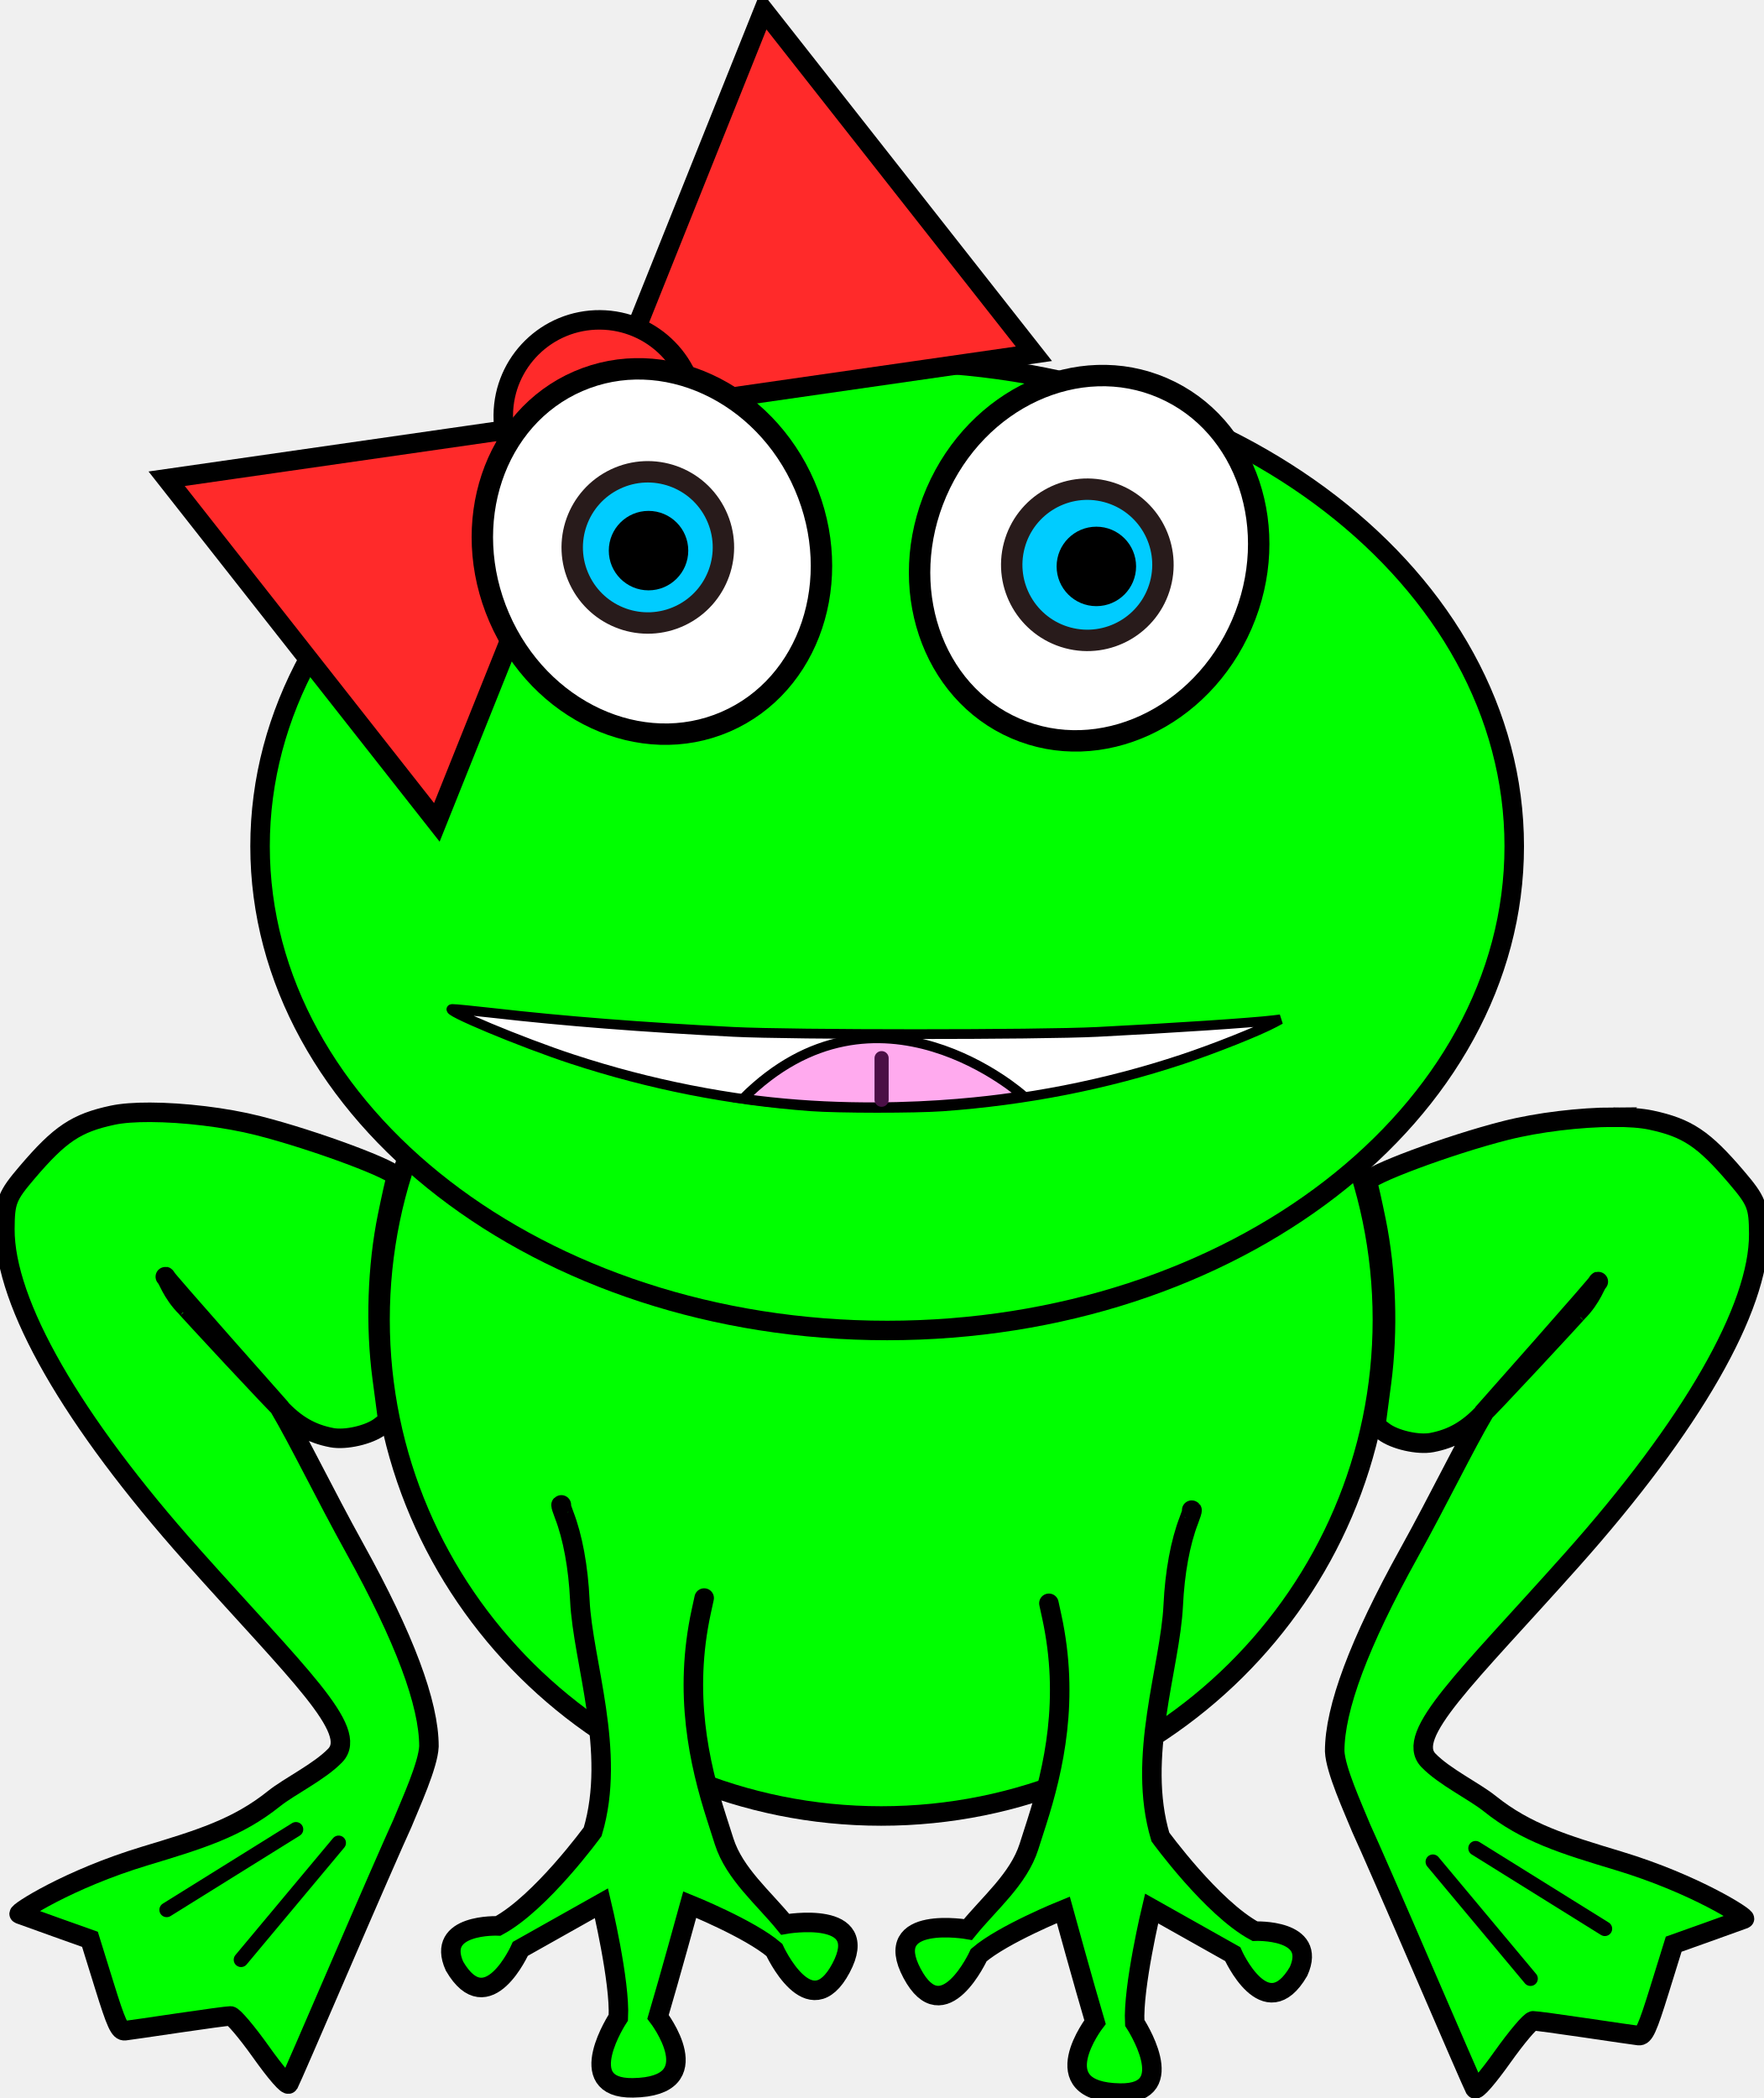
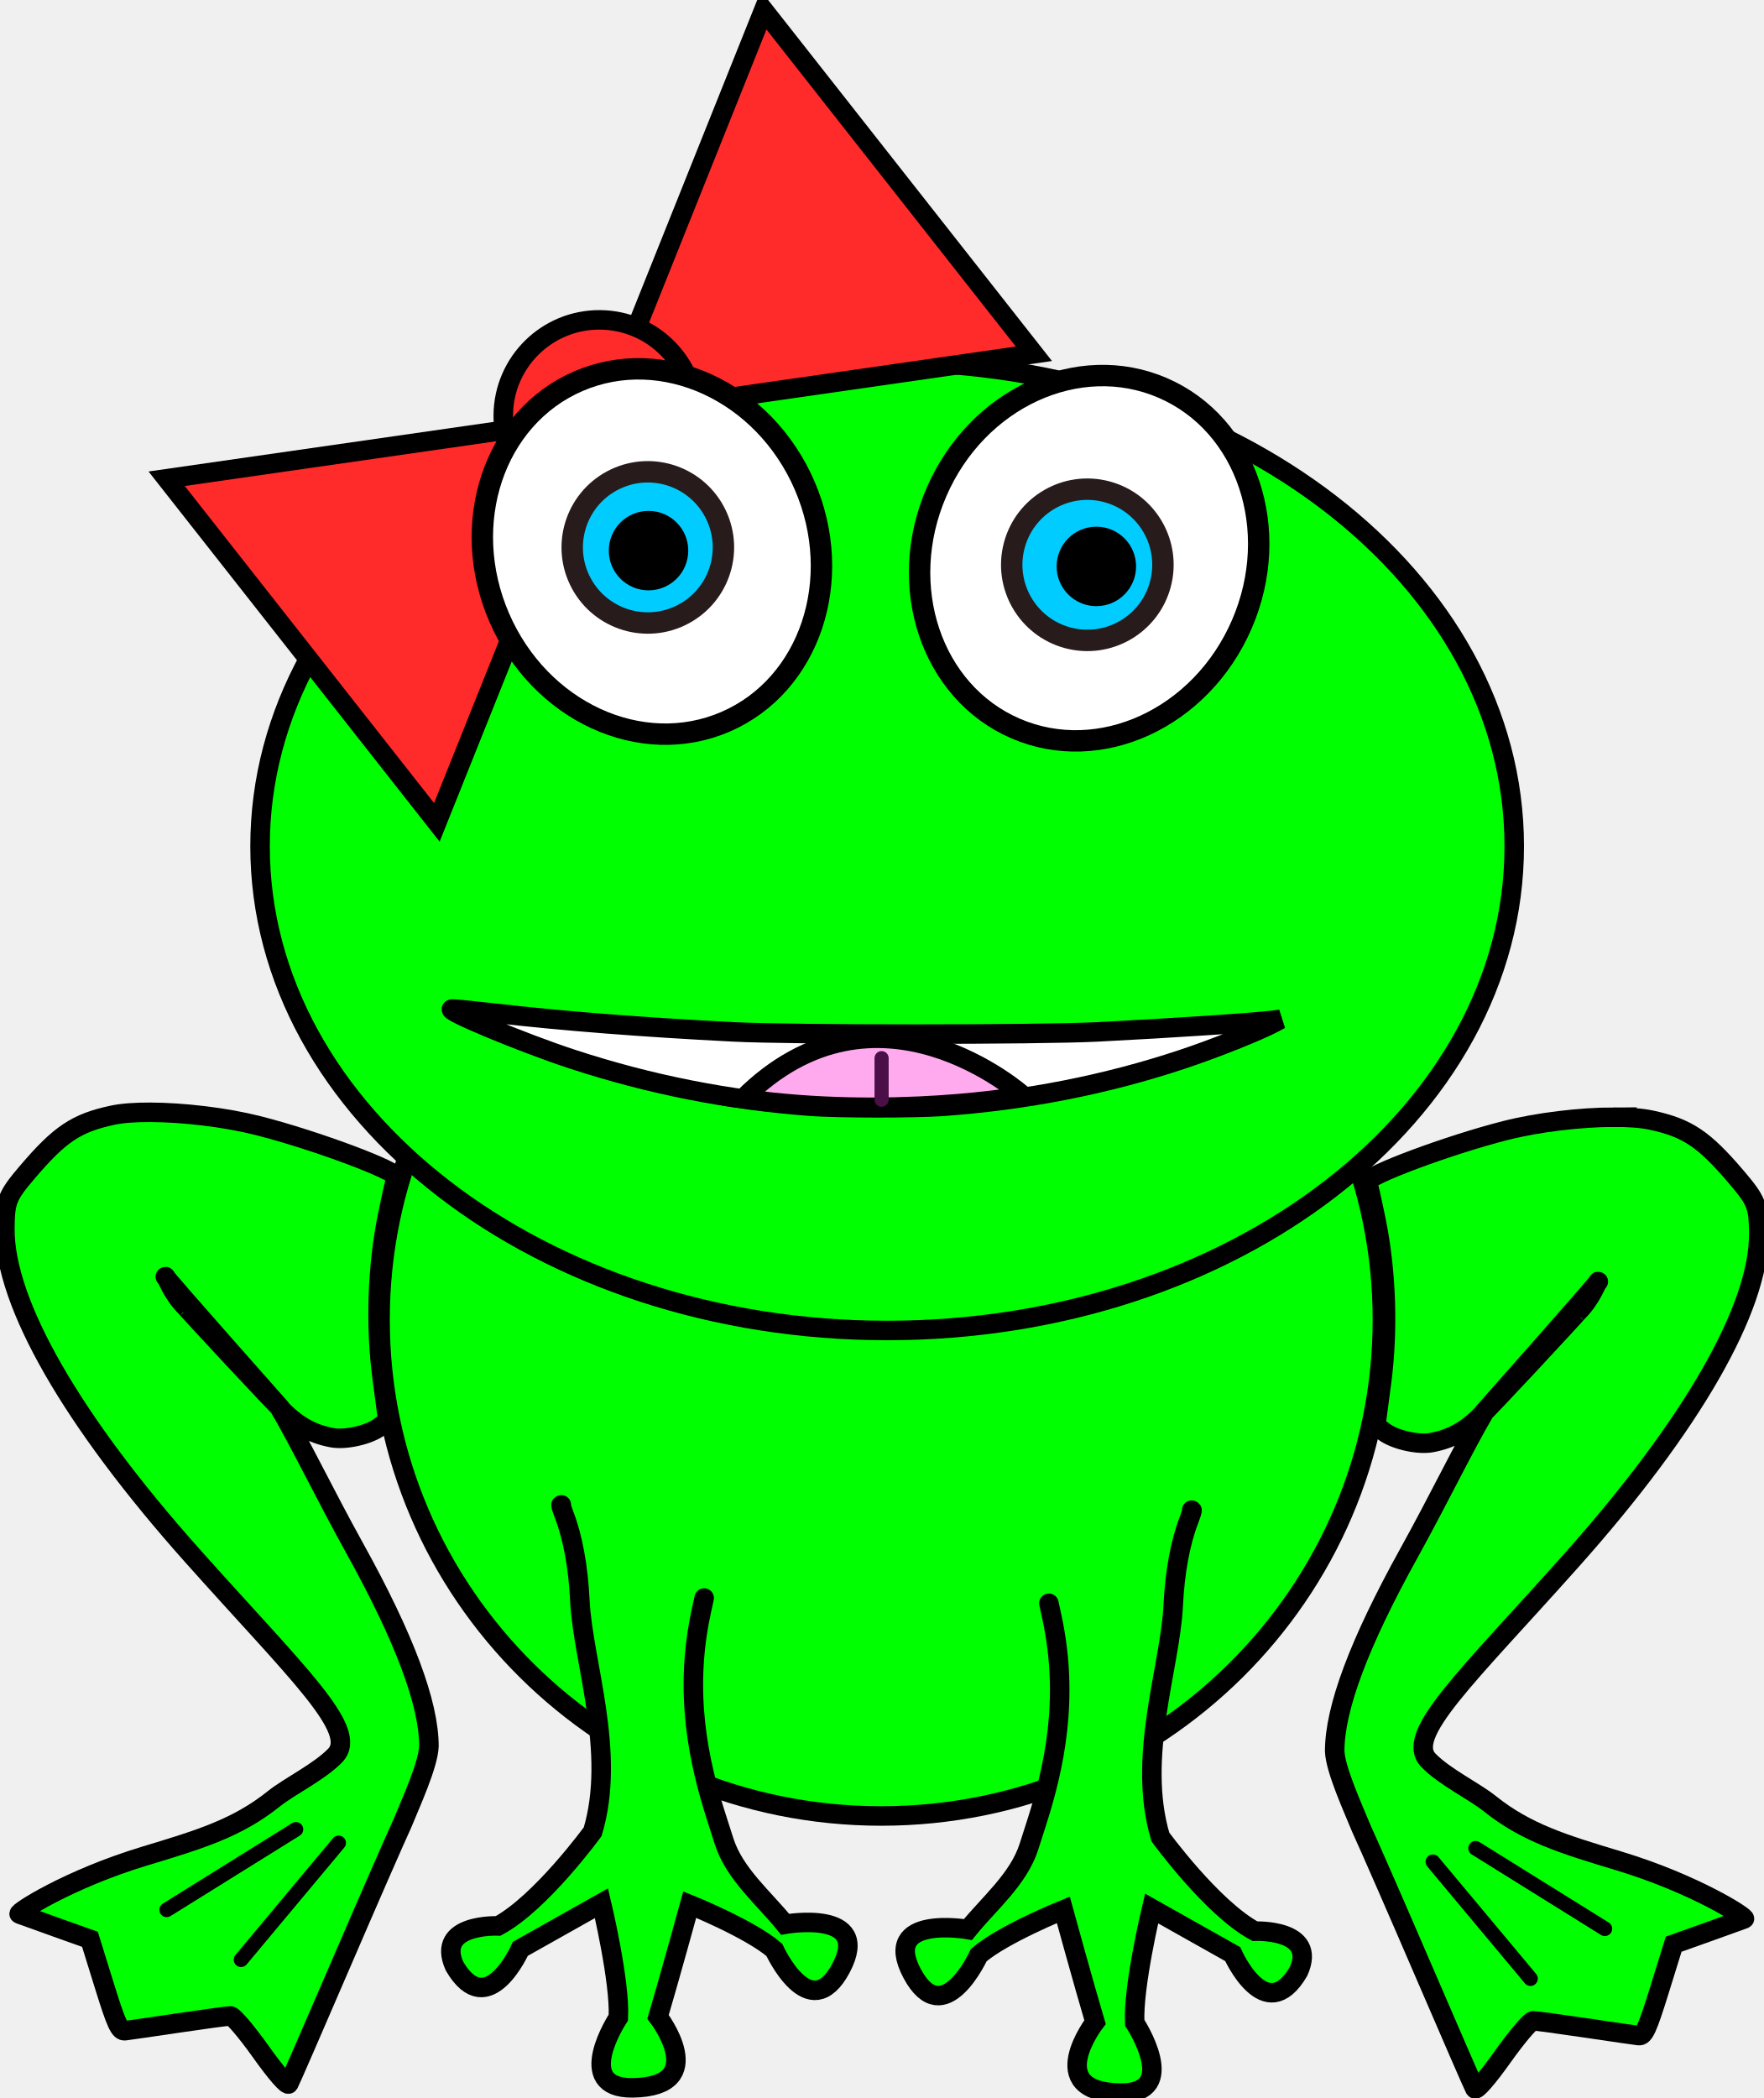
<svg xmlns="http://www.w3.org/2000/svg" width="204.101mm" height="242.796mm" viewBox="0 0 723.194 860.301" id="svg2" version="1.1">
  <defs id="defs4" />
  <g id="layer1" transform="translate(-17.64784,-56.21476)">
    <ellipse style="fill:#00ff00;fill-opacity:1;stroke:#000000;stroke-width:8;stroke-linecap:round;stroke-miterlimit:4;stroke-dasharray:none;stroke-opacity:1" id="path6004" cx="379" cy="597.362" rx="205.513" ry="203.513" />
    <ellipse style="fill:#00ff00;stroke:#000000;stroke-width:8;stroke-miterlimit:4;stroke-dasharray:none;stroke-opacity:1" id="path5323" cx="381.429" cy="403.219" rx="257.143" ry="198.571" />
    <g id="g5919" transform="translate(-424.2857,-10.57143)" style="stroke-width:8;stroke-miterlimit:4;stroke-dasharray:none;fill:#ff2a2a">
      <path transform="matrix(-0.0083874,0.9999648,-0.9999648,-0.0083874,912.9854,-302.227)" d="M 541.442,219.996 374.482,154.767 514.453,42.79 Z" id="path5911" style="fill:#ff2a2a;stroke:#000000;stroke-width:8;stroke-miterlimit:4;stroke-dasharray:none;stroke-opacity:1" />
      <path transform="matrix(0.0083874,-0.9999648,0.9999648,0.0083874,912.9854,-302.227)" style="fill:#ff2a2a;stroke:#000000;stroke-width:8;stroke-miterlimit:4;stroke-dasharray:none;stroke-opacity:1" id="path5913" d="m -541.694,-220.754 -166.96,-65.23 139.971,-111.977 z" />
      <circle transform="matrix(-0.0083874,0.9999648,-0.9999648,-0.0083874,0,0)" r="39.396" cy="-689.664" cx="231.568" id="path5917" style="fill:#ff2a2a;stroke:#000000;stroke-width:8;stroke-miterlimit:4;stroke-dasharray:none;stroke-opacity:1" />
    </g>
    <ellipse style="fill:#ffffff;stroke:#000000;stroke-width:8.778;stroke-miterlimit:4;stroke-dasharray:none;stroke-opacity:1" id="path5361" cx="-149.519" cy="372.261" rx="68.221" ry="76.071" transform="matrix(-0.9178912,0.3968322,0.3968322,0.9178912,0,0)" />
    <ellipse cy="77.472" cx="539.283" id="circle5363" style="fill:#ffffff;stroke:#000000;stroke-width:8.778;stroke-miterlimit:4;stroke-dasharray:none;stroke-opacity:1" rx="68.221" ry="76.071" transform="matrix(0.9178912,0.3968322,-0.3968322,0.9178912,0,0)" />
-     <path style="fill:#ffffff;stroke:#000000;stroke-width:4;stroke-miterlimit:4;stroke-dasharray:none;stroke-opacity:1" d="m 350.201,509.855 c -33.7,-2.502 -65.953,-8.872 -97.857,-19.325 -20.724,-6.79 -53.398,-20.436 -49.253,-20.57 1,-0.032 8.715,0.727 17.143,1.688 28.887,3.293 60.523,5.773 98.181,7.697 24.053,1.229 125.132,1.232 149.286,0.005 30.912,-1.571 63.553,-3.738 72.143,-4.79 l 2.857,-0.35 -2.527,1.357 c -6.378,3.423 -24.499,10.639 -37.83,15.064 -31.285,10.384 -64.063,16.813 -98.214,19.262 -11.383,0.816 -42.725,0.795 -53.929,-0.037 z" id="path5942" />
-     <path style="fill:#ffaaee;fill-rule:evenodd;stroke:#000000;stroke-width:4;stroke-linecap:butt;stroke-linejoin:miter;stroke-miterlimit:4;stroke-dasharray:none;stroke-opacity:1" d="m 322.316,506.729 c 61.071,8.571 114.957,-1.158 114.957,-1.158 0,0 -59.938,-53.861 -114.957,1.158 z" id="path5976" />
+     <path style="fill:#ffffff;stroke:#000000;stroke-width:8;stroke-miterlimit:4;stroke-dasharray:none;stroke-opacity:1" d="m 350.201,509.855 c -33.7,-2.502 -65.953,-8.872 -97.857,-19.325 -20.724,-6.79 -53.398,-20.436 -49.253,-20.57 1,-0.032 8.715,0.727 17.143,1.688 28.887,3.293 60.523,5.773 98.181,7.697 24.053,1.229 125.132,1.232 149.286,0.005 30.912,-1.571 63.553,-3.738 72.143,-4.79 l 2.857,-0.35 -2.527,1.357 c -6.378,3.423 -24.499,10.639 -37.83,15.064 -31.285,10.384 -64.063,16.813 -98.214,19.262 -11.383,0.816 -42.725,0.795 -53.929,-0.037 z" id="path5942" />
+     <path style="fill:#ffaaee;fill-rule:evenodd;stroke:#000000;stroke-width:8;stroke-linecap:butt;stroke-linejoin:miter;stroke-miterlimit:4;stroke-dasharray:none;stroke-opacity:1" d="m 322.316,506.729 c 61.071,8.571 114.957,-1.158 114.957,-1.158 0,0 -59.938,-53.861 -114.957,1.158 z" id="path5976" />
    <path style="fill:#eed7f4;fill-rule:evenodd;stroke:#4a0f46;stroke-width:5.8;stroke-linecap:round;stroke-linejoin:miter;stroke-miterlimit:4;stroke-dasharray:none;stroke-opacity:1" d="m 379.151,507.167 0,-17.046" id="path5982" />
    <path style="fill:#00ff00;fill-opacity:1;stroke:#000000;stroke-width:8;stroke-linecap:round;stroke-miterlimit:4;stroke-dasharray:none;stroke-opacity:1" d="m 79.24,512.32 c -6.152,-0.022 -11.532,0.36 -15.436,1.197 -14.893,3.194 -21.576,7.662 -34.992,23.398 -8.271,9.702 -9.109,11.833 -9.164,23.271 -0.147,30.411 27.417,78.459 76.775,133.824 43.075,48.317 68.666,71.704 58.663,82.058 -6.51,6.739 -18.73,12.616 -25.104,17.725 -15.033,12.048 -30.393,16.685 -52.82,23.459 -31.58,9.539 -52.816,23.352 -51.619,23.811 1.167,0.447 8.167,2.966 15.557,5.598 l 13.436,4.785 5.865,18.895 c 4.902,15.791 6.295,18.843 8.484,18.586 1.441,-0.169 11.322,-1.6 21.957,-3.182 10.635,-1.581 20.237,-2.875 21.338,-2.875 1.101,0 6.717,6.635 12.482,14.744 6.212,8.738 10.863,14.067 11.416,13.082 0.513,-0.914 9.952,-22.606 20.975,-48.201 11.023,-25.596 22.534,-51.935 25.582,-58.533 3.475,-8.52 10.542,-23.869 10.906,-31.629 0.01,-17.613 -10.036,-44.418 -30.457,-81.27 -12.187,-21.992 -22.731,-43.902 -31.008,-57.916 6.756,7.348 13.295,11.007 21.641,12.596 5.638,1.073 15.24,-1.121 19.73,-4.51 l 3.236,-2.443 -2.334,-17.631 c -2.825,-21.326 -2.02,-45.59 2.201,-66.305 1.576,-7.734 3.184,-14.902 3.572,-15.928 0.921,-2.437 -33.333,-15.228 -56.58,-21.127 -13.498,-3.425 -30.769,-5.432 -44.303,-5.48 z m 6.129,67.293 c 0.822,0.217 2.578,6.827 8.717,12.836 -0.854,-0.684 37.804,41.008 38.846,41.469 0,0 -48.359,-54.515 -47.562,-54.305 z" id="path6016" />
    <circle style="fill:#00ccff;fill-opacity:1;stroke:#281b1b;stroke-width:8.778;stroke-linecap:round;stroke-miterlimit:4;stroke-dasharray:none;stroke-opacity:1" id="path6022" cx="375.1" cy="135.407" r="31" transform="matrix(0.4291873,0.9032155,0.9032155,-0.4291873,0,0)" />
    <circle r="31" cy="158.037" cx="522.215" id="circle6024" style="fill:#00ccff;fill-opacity:1;stroke:#281b1b;stroke-width:8.778;stroke-linecap:round;stroke-miterlimit:4;stroke-dasharray:none;stroke-opacity:1" transform="matrix(0.9659258,0.258819,-0.258819,0.9659258,0,0)" />
    <path style="fill:#00ff00;fill-opacity:1;stroke:#000000;stroke-width:8;stroke-linecap:round;stroke-miterlimit:4;stroke-dasharray:none;stroke-opacity:1" d="m 247.839,673.305 0,5e-5 c -0.067,10e-4 -0.113,0.013 -0.137,0.037 -0.12,0.12 0.46,1.968 1.291,4.107 3.506,9.028 5.768,21.326 6.42,34.904 1.221,25.425 15.08,62.188 5.273,94.953 0,0 -21.201,29.169 -38.768,38.648 0,0 -25.814,-1.128 -17.893,16.492 13.564,23.233 27.004,-7.096 27.004,-7.096 l 33.252,-18.703 c 0,0 7.72,32.237 6.918,46.887 0,0 -19.289,29.196 5.984,28.818 32.354,-0.484 10.305,-29.111 10.305,-29.111 4.535,-15.288 12.992,-46.041 12.992,-46.041 0,0 24.756,10.015 34.688,18.584 0,0 14.442,31.678 27.329,7.481 12.974,-24.361 -22.91,-17.998 -22.91,-17.998 -8.792,-10.833 -20.739,-20.646 -25.005,-33.966 l -3.188,-9.954 C 304.291,779.169 297.888,750.7 305.203,717.009 l 1.193,-5.5" id="path6030" />
    <path id="path6043" d="m 679.249,514.32 c 6.152,-0.022 11.532,0.36 15.436,1.197 14.893,3.194 21.576,7.662 34.992,23.398 8.271,9.702 9.109,11.833 9.164,23.271 0.147,30.411 -27.417,78.459 -76.775,133.824 -43.075,48.317 -68.666,71.704 -58.663,82.058 6.51,6.739 18.73,12.616 25.104,17.725 15.033,12.048 30.393,16.685 52.82,23.459 31.58,9.539 52.816,23.352 51.619,23.811 -1.167,0.447 -8.167,2.966 -15.557,5.598 l -13.436,4.785 -5.865,18.895 c -4.902,15.791 -6.295,18.843 -8.484,18.586 -1.441,-0.169 -11.322,-1.6 -21.957,-3.182 -10.635,-1.581 -20.237,-2.875 -21.338,-2.875 -1.101,0 -6.717,6.635 -12.482,14.744 -6.212,8.738 -10.863,14.067 -11.416,13.082 -0.513,-0.914 -9.952,-22.606 -20.975,-48.201 -11.023,-25.596 -22.534,-51.935 -25.582,-58.533 -3.475,-8.52 -10.542,-23.869 -10.906,-31.629 -0.01,-17.613 10.036,-44.418 30.457,-81.27 12.187,-21.992 22.731,-43.902 31.008,-57.916 -6.756,7.348 -13.295,11.007 -21.641,12.596 -5.638,1.073 -15.24,-1.121 -19.73,-4.51 l -3.236,-2.443 2.334,-17.631 c 2.825,-21.326 2.02,-45.59 -2.201,-66.305 -1.576,-7.734 -3.184,-14.902 -3.572,-15.928 -0.921,-2.437 33.333,-15.228 56.58,-21.127 13.498,-3.425 30.769,-5.432 44.303,-5.48 z m -6.129,67.293 c -0.822,0.217 -2.578,6.827 -8.717,12.836 0.854,-0.684 -37.804,41.008 -38.846,41.469 0,0 48.359,-54.515 47.562,-54.305 z" style="fill:#00ff00;fill-opacity:1;stroke:#000000;stroke-width:8;stroke-linecap:round;stroke-miterlimit:4;stroke-dasharray:none;stroke-opacity:1" />
    <path style="fill:none;fill-rule:evenodd;stroke:#000000;stroke-width:6;stroke-linecap:round;stroke-linejoin:miter;stroke-miterlimit:4;stroke-dasharray:none;stroke-opacity:1" d="m 86,839.362 53,-33" id="path6045" />
    <path id="path6047" d="m 116.487,859.82 40.026,-47.916" style="fill:none;fill-rule:evenodd;stroke:#000000;stroke-width:6;stroke-linecap:round;stroke-linejoin:miter;stroke-miterlimit:4;stroke-dasharray:none;stroke-opacity:1" />
    <path id="path6049" d="m 675.73,847.112 -53,-33" style="fill:none;fill-rule:evenodd;stroke:#000000;stroke-width:6;stroke-linecap:round;stroke-linejoin:miter;stroke-miterlimit:4;stroke-dasharray:none;stroke-opacity:1" />
    <path style="fill:none;fill-rule:evenodd;stroke:#000000;stroke-width:6;stroke-linecap:round;stroke-linejoin:miter;stroke-miterlimit:4;stroke-dasharray:none;stroke-opacity:1" d="m 645.242,867.57 -40.026,-47.916" id="path6051" />
    <circle style="fill:#000000;fill-opacity:1;stroke:#281b1b;stroke-width:0;stroke-linecap:round;stroke-linejoin:miter;stroke-miterlimit:4;stroke-dasharray:none;stroke-opacity:1" id="path6071" cx="283.58" cy="281.999" r="16.293" />
    <circle r="16.293" cy="288.48" cx="467.215" id="circle6073" style="fill:#000000;fill-opacity:1;stroke:#281b1b;stroke-width:0;stroke-linecap:round;stroke-linejoin:miter;stroke-miterlimit:4;stroke-dasharray:none;stroke-opacity:1" />
    <path style="fill:#00ff00;fill-opacity:1;stroke:#000000;stroke-width:8;stroke-linecap:round;stroke-miterlimit:4;stroke-dasharray:none;stroke-opacity:1" d="m 506.314,675.463 0,5e-5 c 0.067,10e-4 0.113,0.013 0.137,0.037 0.12,0.12 -0.46,1.968 -1.291,4.107 -3.506,9.028 -5.768,21.326 -6.42,34.904 -1.221,25.425 -15.08,62.188 -5.273,94.953 0,0 21.201,29.169 38.768,38.648 0,0 25.814,-1.128 17.893,16.492 -13.564,23.233 -27.004,-7.096 -27.004,-7.096 l -33.252,-18.703 c 0,0 -7.72,32.237 -6.918,46.887 0,0 19.289,29.196 -5.984,28.818 -32.354,-0.484 -10.305,-29.111 -10.305,-29.111 -4.535,-15.288 -12.992,-46.041 -12.992,-46.041 0,0 -24.756,10.015 -34.688,18.584 0,0 -14.442,31.678 -27.329,7.481 -12.974,-24.361 22.91,-17.998 22.91,-17.998 8.792,-10.833 20.739,-20.646 25.005,-33.966 l 3.188,-9.954 c 7.104,-22.18 13.507,-50.648 6.192,-84.34 l -1.193,-5.5" id="path6030-4" />
  </g>
</svg>
